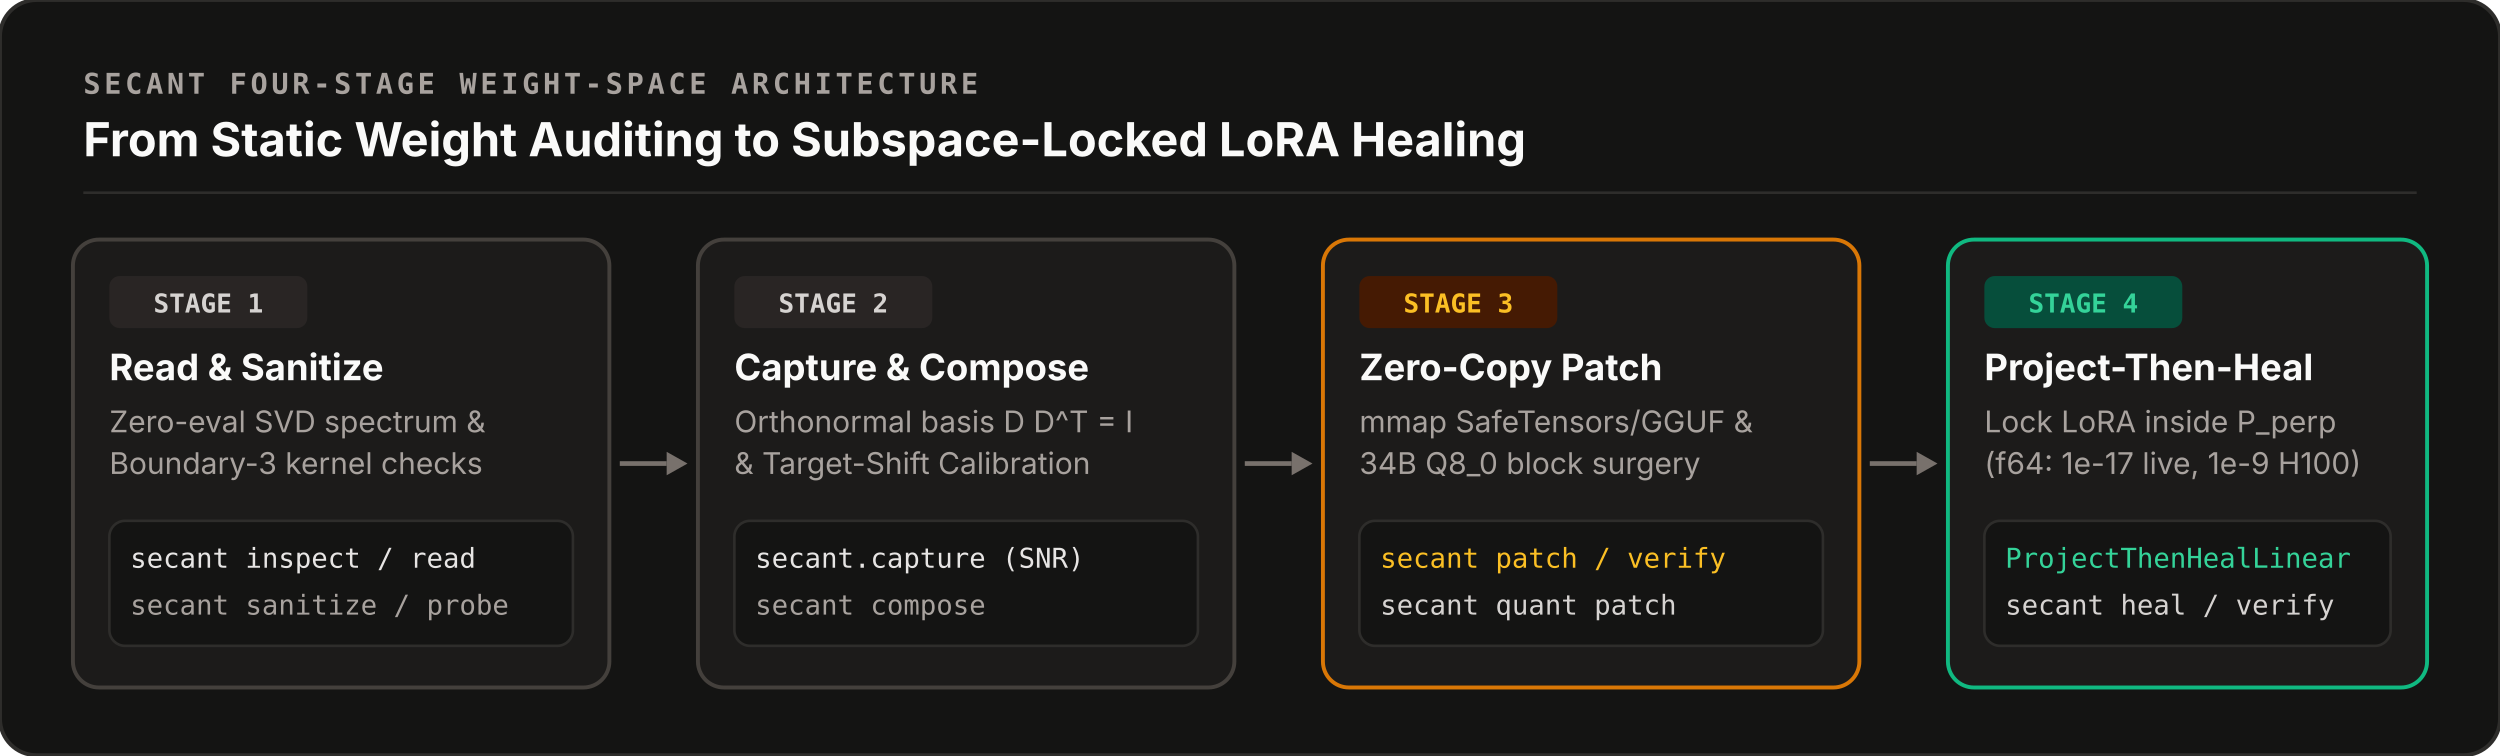
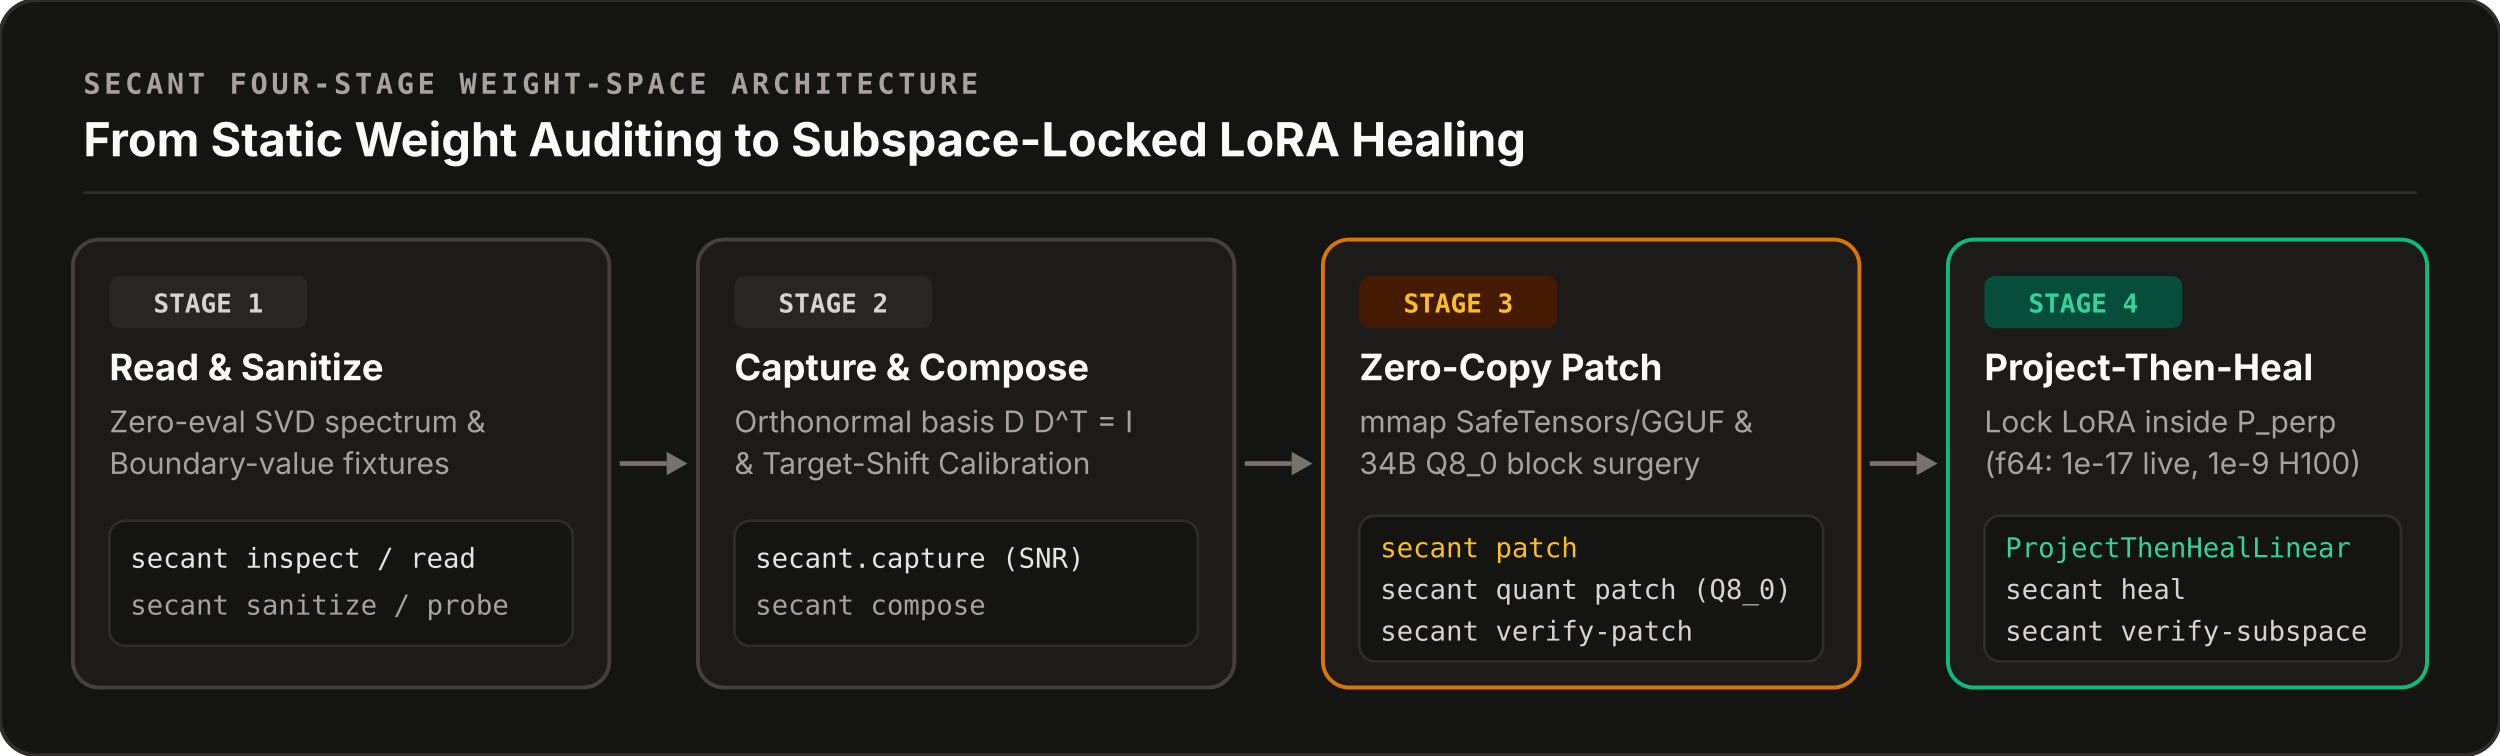
<svg xmlns="http://www.w3.org/2000/svg" viewBox="0 0 960 290" width="100%" height="auto" font-family="system-ui, -apple-system, BlinkMacSystemFont, 'Segoe UI', sans-serif">
  <rect width="960" height="290" rx="14" fill="#141413" stroke="#2e2d2b" stroke-width="1.5" />
  <text x="32" y="36" fill="#a8a29e" font-size="11" font-weight="700" letter-spacing="1.4" font-family="ui-monospace, SFMono-Regular, monospace">SECANT FOUR-STAGE WEIGHT-SPACE ARCHITECTURE</text>
  <text x="32" y="60" fill="#fafaf9" font-size="18" font-weight="700">From Static Weight Auditing to Subspace-Locked LoRA Healing</text>
  <line x1="32" y1="74" x2="928" y2="74" stroke="#2e2d2b" stroke-width="1" />
  <rect x="28" y="92" width="206" height="172" rx="10" fill="#1c1b1a" stroke="#44403c" stroke-width="1.5" />
  <rect x="42" y="106" width="76" height="20" rx="4" fill="#292524" />
  <text x="80" y="120" fill="#d6d3d1" font-size="10" font-weight="700" text-anchor="middle" font-family="ui-monospace, monospace">STAGE 1</text>
  <text x="42" y="146" fill="#fafaf9" font-size="14" font-weight="700">Read &amp; Sanitize</text>
  <text x="42" y="166" fill="#a8a29e" font-size="11.5">Zero-eval SVD spectrum &amp;</text>
-   <text x="42" y="182" fill="#a8a29e" font-size="11.5">Boundary-3 kernel checks</text>
+   <text x="42" y="182" fill="#a8a29e" font-size="11.5">Boundary-value fixtures</text>
  <rect x="42" y="200" width="178" height="48" rx="6" fill="#141413" stroke="#2e2d2b" />
  <text x="50" y="218" fill="#e7e5e4" font-size="10.5" font-family="ui-monospace, monospace">secant inspect / read</text>
  <text x="50" y="236" fill="#a8a29e" font-size="10.5" font-family="ui-monospace, monospace">secant sanitize / probe</text>
  <path d="M 238 178 L 256 178" stroke="#78716c" stroke-width="1.8" fill="none" />
  <polygon points="256,173.5 264,178 256,182.5" fill="#78716c" />
  <rect x="268" y="92" width="206" height="172" rx="10" fill="#1c1b1a" stroke="#44403c" stroke-width="1.5" />
  <rect x="282" y="106" width="76" height="20" rx="4" fill="#292524" />
  <text x="320" y="120" fill="#d6d3d1" font-size="10" font-weight="700" text-anchor="middle" font-family="ui-monospace, monospace">STAGE 2</text>
  <text x="282" y="146" fill="#fafaf9" font-size="14" font-weight="700">Capture &amp; Compose</text>
  <text x="282" y="166" fill="#a8a29e" font-size="11.5">Orthonormal basis D D^T = I</text>
  <text x="282" y="182" fill="#a8a29e" font-size="11.5">&amp; Target-Shift Calibration</text>
  <rect x="282" y="200" width="178" height="48" rx="6" fill="#141413" stroke="#2e2d2b" />
  <text x="290" y="218" fill="#e7e5e4" font-size="10.5" font-family="ui-monospace, monospace">secant.capture (SNR)</text>
  <text x="290" y="236" fill="#a8a29e" font-size="10.5" font-family="ui-monospace, monospace">secant compose</text>
  <path d="M 478 178 L 496 178" stroke="#78716c" stroke-width="1.8" fill="none" />
  <polygon points="496,173.5 504,178 496,182.5" fill="#78716c" />
  <rect x="508" y="92" width="206" height="172" rx="10" fill="#1c1b1a" stroke="#d97706" stroke-width="1.5" />
  <rect x="522" y="106" width="76" height="20" rx="4" fill="#451a03" />
  <text x="560" y="120" fill="#fbbf24" font-size="10" font-weight="700" text-anchor="middle" font-family="ui-monospace, monospace">STAGE 3</text>
  <text x="522" y="146" fill="#fafaf9" font-size="14" font-weight="700">Zero-Copy Patch</text>
  <text x="522" y="166" fill="#a8a29e" font-size="11.5">mmap SafeTensors/GGUF &amp;</text>
  <text x="522" y="182" fill="#a8a29e" font-size="11.5">34B Q8_0 block surgery</text>
-   <rect x="522" y="200" width="178" height="48" rx="6" fill="#141413" stroke="#2e2d2b" />
-   <text x="530" y="218" fill="#fbbf24" font-size="10.5" font-family="ui-monospace, monospace">secant patch / verify</text>
-   <text x="530" y="236" fill="#d6d3d1" font-size="10.5" font-family="ui-monospace, monospace">secant quant patch</text>
+   <rect x="522" y="198" width="178" height="56" rx="6" fill="#141413" stroke="#2e2d2b" />
+   <text x="530" y="214" fill="#fbbf24" font-size="10.5" font-family="ui-monospace, monospace">secant patch</text>
+   <text x="530" y="230" fill="#d6d3d1" font-size="10.5" font-family="ui-monospace, monospace">secant quant patch (Q8_0)</text>
+   <text x="530" y="246" fill="#d6d3d1" font-size="10.5" font-family="ui-monospace, monospace">secant verify-patch</text>
  <path d="M 718 178 L 736 178" stroke="#78716c" stroke-width="1.8" fill="none" />
  <polygon points="736,173.5 744,178 736,182.5" fill="#78716c" />
  <rect x="748" y="92" width="184" height="172" rx="10" fill="#1c1b1a" stroke="#10b981" stroke-width="1.5" />
  <rect x="762" y="106" width="76" height="20" rx="4" fill="#064e3b" />
  <text x="800" y="120" fill="#34d399" font-size="10" font-weight="700" text-anchor="middle" font-family="ui-monospace, monospace">STAGE 4</text>
  <text x="762" y="146" fill="#fafaf9" font-size="14" font-weight="700">Project-Then-Heal</text>
  <text x="762" y="166" fill="#a8a29e" font-size="11.5">Lock LoRA inside P_perp</text>
  <text x="762" y="182" fill="#a8a29e" font-size="11.5">(f64: 1e-17 live, 1e-9 H100)</text>
-   <rect x="762" y="200" width="156" height="48" rx="6" fill="#141413" stroke="#2e2d2b" />
-   <text x="770" y="218" fill="#34d399" font-size="10.5" font-family="ui-monospace, monospace">ProjectThenHealLinear</text>
-   <text x="770" y="236" fill="#d6d3d1" font-size="10.5" font-family="ui-monospace, monospace">secant heal / verify</text>
+   <rect x="762" y="198" width="160" height="56" rx="6" fill="#141413" stroke="#2e2d2b" />
+   <text x="770" y="214" fill="#34d399" font-size="10.5" font-family="ui-monospace, monospace">ProjectThenHealLinear</text>
+   <text x="770" y="230" fill="#d6d3d1" font-size="10.5" font-family="ui-monospace, monospace">secant heal</text>
+   <text x="770" y="246" fill="#d6d3d1" font-size="10.5" font-family="ui-monospace, monospace">secant verify-subspace</text>
</svg>
